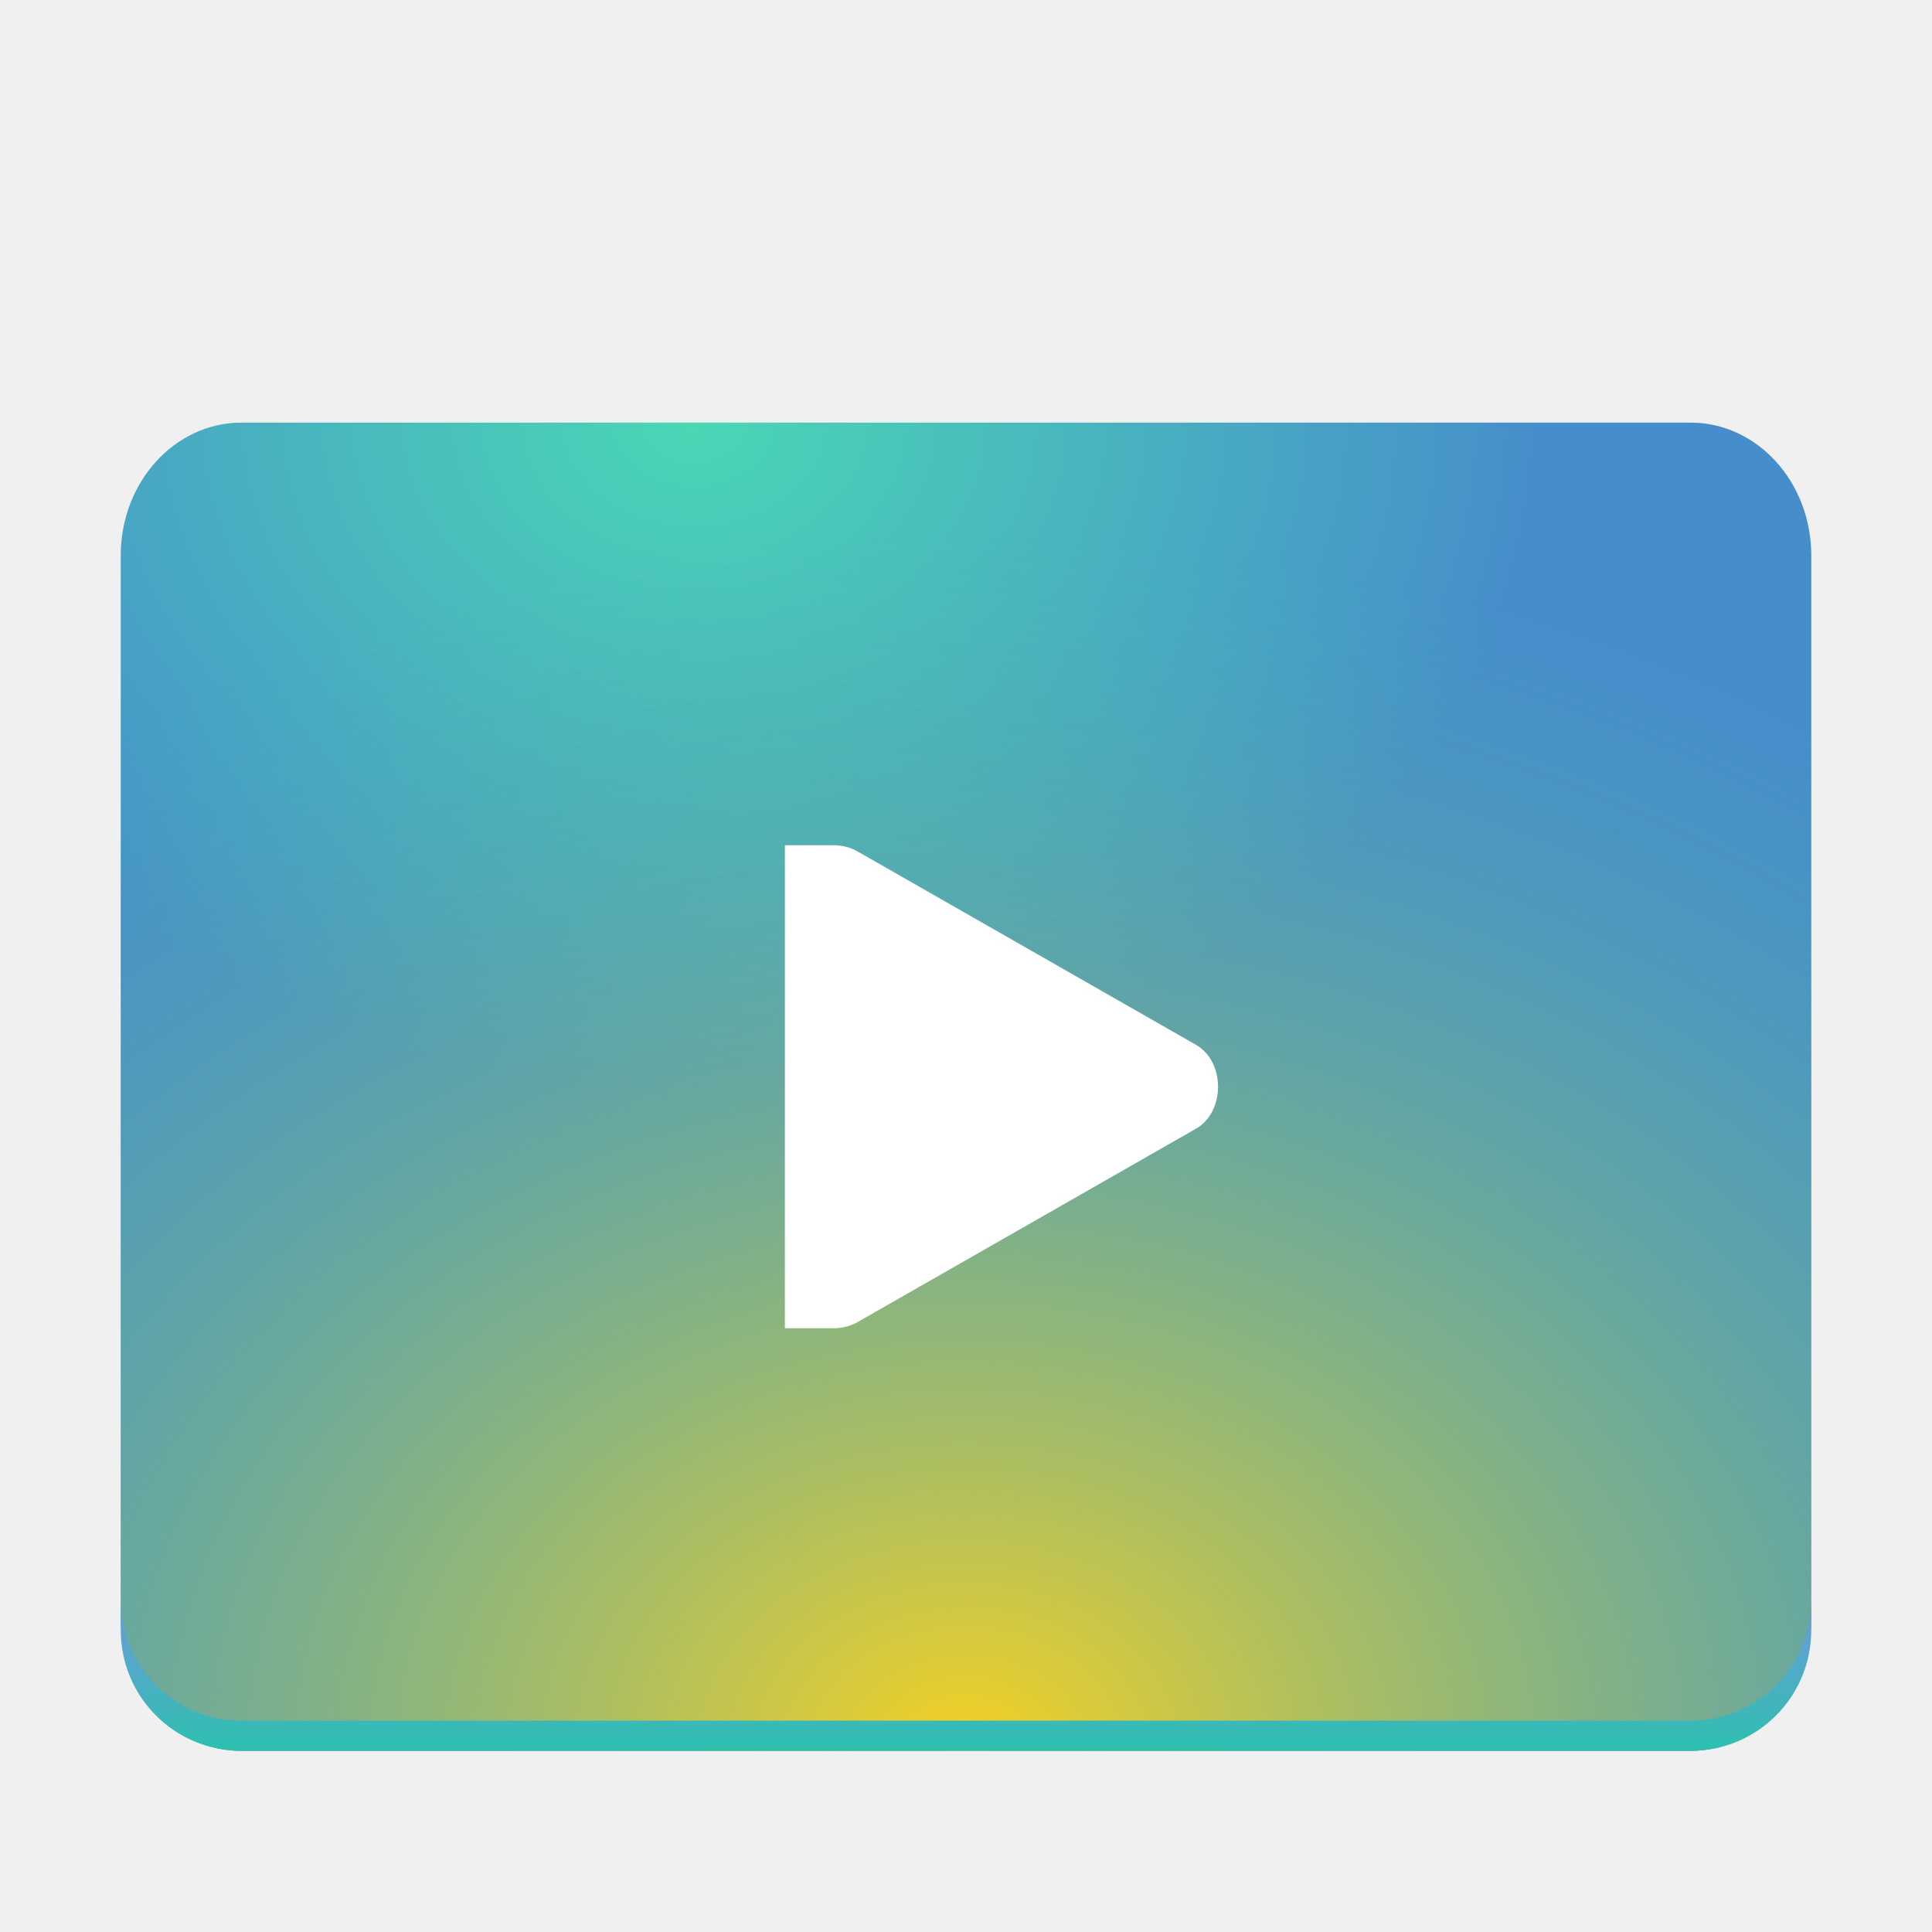
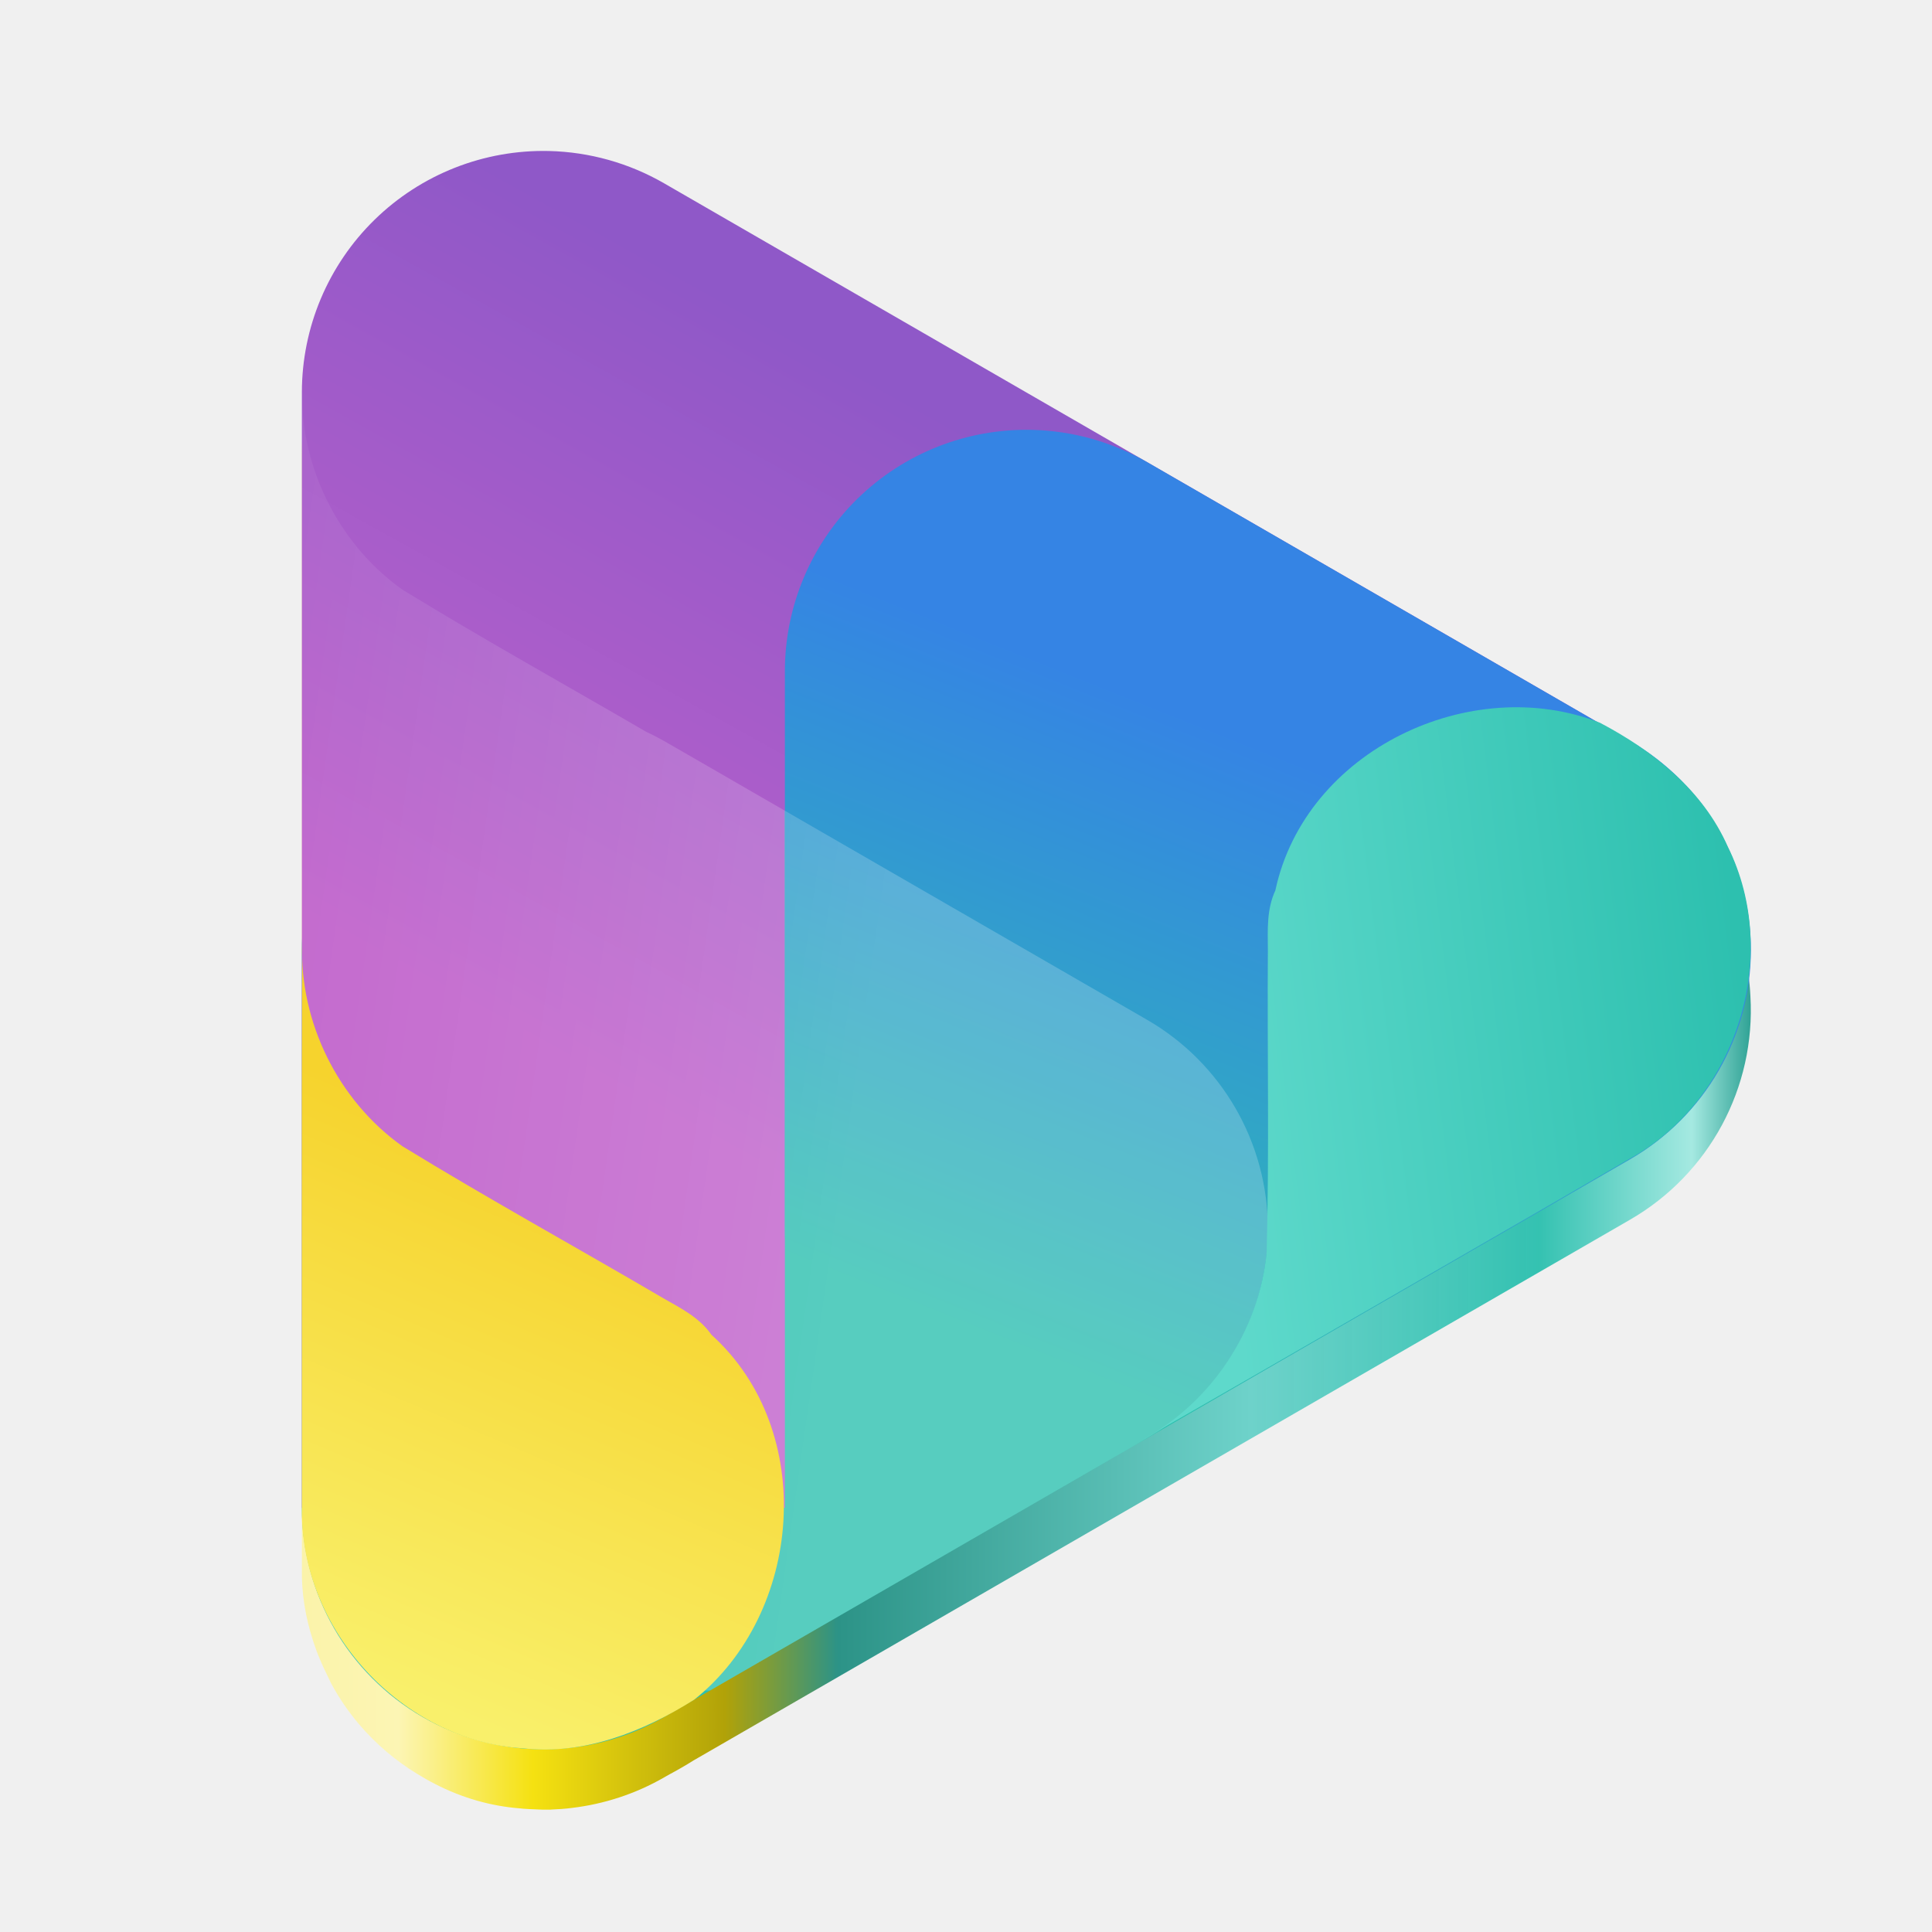
- <svg xmlns="http://www.w3.org/2000/svg" xmlns:xlink="http://www.w3.org/1999/xlink" viewBox="0 0 128 128" style="display:inline;enable-background:new" version="1.0" id="svg11300" height="128" width="128">
-   <defs id="defs3">
-     <linearGradient id="linearGradient1007">
-       <stop id="stop1003" offset="0" style="stop-color:#2dc0af;stop-opacity:1;" />
-       <stop id="stop1005" offset="1" style="stop-color:#61a1d2;stop-opacity:1" />
+ <svg xmlns="http://www.w3.org/2000/svg" xmlns:xlink="http://www.w3.org/1999/xlink" width="128px" height="128px" viewBox="0 0 128 128" version="1.1">
+   <defs>
+     <linearGradient id="linear0" gradientUnits="userSpaceOnUse" x1="62.816" y1="414.077" x2="158.563" y2="414.077" gradientTransform="matrix(1,0,0,1,-42.44285,-294.1812)">
+       <stop offset="0" style="stop-color:rgb(98.431%,95.294%,66.667%);stop-opacity:1;" />
+       <stop offset="0.063" style="stop-color:rgb(98.824%,96.078%,70.588%);stop-opacity:1;" />
+       <stop offset="0.156" style="stop-color:rgb(96.078%,88.235%,6.667%);stop-opacity:1;" />
+       <stop offset="0.289" style="stop-color:rgb(69.412%,63.529%,3.137%);stop-opacity:1;" />
+       <stop offset="0.367" style="stop-color:rgb(17.255%,57.647%,52.941%);stop-opacity:1;" />
+       <stop offset="0.653" style="stop-color:rgb(43.137%,82.353%,79.216%);stop-opacity:1;" />
+       <stop offset="0.852" style="stop-color:rgb(17.647%,75.294%,68.627%);stop-opacity:0.961;" />
+       <stop offset="0.958" style="stop-color:rgb(63.529%,91.373%,88.235%);stop-opacity:0.961;" />
+       <stop offset="1" style="stop-color:rgb(14.118%,61.569%,56.078%);stop-opacity:0.961;" />
    </linearGradient>
-     <linearGradient id="linearGradient6809-3">
-       <stop id="stop6805" offset="0" style="stop-color:#f6d123;stop-opacity:1" />
-       <stop id="stop6807" offset="1" style="stop-color:#2dc0af;stop-opacity:0.138" />
+     <linearGradient id="linear1" gradientUnits="userSpaceOnUse" x1="32" y1="239.25" x2="56" y2="196" gradientTransform="matrix(1,0,0,1,0,-172)">
+       <stop offset="0" style="stop-color:rgb(75.294%,38.039%,79.608%);stop-opacity:1;" />
+       <stop offset="1" style="stop-color:rgb(56.078%,34.51%,78.431%);stop-opacity:1;" />
    </linearGradient>
-     <linearGradient id="linearGradient6826">
-       <stop id="stop6822" offset="0" style="stop-color:#50dbb5;stop-opacity:1;" />
-       <stop id="stop6824" offset="1" style="stop-color:#4a86cf;stop-opacity:1" />
+     <linearGradient id="linear2" gradientUnits="userSpaceOnUse" x1="64" y1="260" x2="80" y2="220" gradientTransform="matrix(1,0,0,1,0,-172)">
+       <stop offset="0" style="stop-color:rgb(17.647%,75.294%,68.627%);stop-opacity:1;" />
+       <stop offset="1" style="stop-color:rgb(20.784%,51.765%,89.412%);stop-opacity:1;" />
    </linearGradient>
-     <radialGradient r="225" fy="-179.602" fx="184" cy="-179.602" cx="184" gradientTransform="matrix(0.25,0,0,0.1967778,-162.9949,200.7212)" gradientUnits="userSpaceOnUse" id="radialGradient439" xlink:href="#linearGradient6826" />
-     <radialGradient r="225" fy="267.602" fx="256" cy="267.602" cx="256" gradientTransform="matrix(0.4533333,0,0,0.3568237,-215.0483,157.8925)" gradientUnits="userSpaceOnUse" id="radialGradient441" xlink:href="#linearGradient6809-3" />
-     <linearGradient y2="172" x2="230" y1="204" x1="230" gradientTransform="matrix(0.25,0,0,0.25,-162.9949,202.3794)" gradientUnits="userSpaceOnUse" id="linearGradient443" xlink:href="#linearGradient1007" />
+     <filter id="alpha" filterUnits="objectBoundingBox" x="0%" y="0%" width="100%" height="100%">
+       <feColorMatrix type="matrix" in="SourceGraphic" values="0 0 0 0 1 0 0 0 0 1 0 0 0 0 1 0 0 0 1 0" />
+     </filter>
+     <mask id="mask0">
+       <g filter="url(#alpha)">
+         <rect x="0" y="0" width="128" height="128" style="fill:rgb(0%,0%,0%);fill-opacity:0.2;stroke:none;" />
+       </g>
+     </mask>
+     <linearGradient id="linear3" gradientUnits="userSpaceOnUse" x1="56" y1="252" x2="0" y2="244" gradientTransform="matrix(1,0,0,1,8,-156)">
+       <stop offset="0" style="stop-color:rgb(100%,100%,100%);stop-opacity:1;" />
+       <stop offset="1" style="stop-color:rgb(100%,100%,100%);stop-opacity:0;" />
+     </linearGradient>
+     <clipPath id="clip1">
+       <rect x="0" y="0" width="192" height="152" />
+     </clipPath>
+     <g id="surface5497" clip-path="url(#clip1)">
+       <path style=" stroke:none;fill-rule:evenodd;fill:url(#linear3);" d="M 28.016 42.629 C 27.977 54.738 28.012 66.844 28 78.949 C 28 78.977 28 79 28 79.023 L 28 115.898 C 28 121.617 31.051 126.898 36 129.758 C 40.949 132.613 47.051 132.613 52 129.758 L 84 111.281 C 88.949 108.422 92 103.141 92 97.426 C 92 91.707 88.949 86.426 84 83.566 L 52 65.094 C 51.617 64.879 51.227 64.676 50.824 64.492 C 45.434 61.352 39.973 58.324 34.656 55.062 C 30.676 52.234 28.172 47.504 28.016 42.629 Z M 28.016 42.629 " />
+     </g>
+     <linearGradient id="linear4" gradientUnits="userSpaceOnUse" x1="529.288" y1="441.731" x2="543.341" y2="408.599" gradientTransform="matrix(-0.5,-0.866025,0.866025,-0.5,-2.305103,745.5004)">
+       <stop offset="0" style="stop-color:rgb(17.647%,75.294%,68.627%);stop-opacity:1;" />
+       <stop offset="1" style="stop-color:rgb(36.863%,85.098%,79.608%);stop-opacity:1;" />
+     </linearGradient>
+     <linearGradient id="linear5" gradientUnits="userSpaceOnUse" x1="529.288" y1="441.731" x2="543.341" y2="408.599" gradientTransform="matrix(1,0,0,1,-504,-330)">
+       <stop offset="0" style="stop-color:rgb(97.647%,94.118%,41.961%);stop-opacity:1;" />
+       <stop offset="1" style="stop-color:rgb(96.471%,82.745%,17.647%);stop-opacity:1;" />
+     </linearGradient>
  </defs>
-   <g transform="translate(0,-172)" style="display:inline" id="layer1">
-     <g style="display:inline" id="layer9">
-       <g id="g437" transform="translate(162.9949,34.62058)" style="display:inline;enable-background:new">
-         <rect style="display:inline;opacity:1;vector-effect:none;fill:url(#radialGradient439);fill-opacity:1;stroke:none;stroke-width:0.524;stroke-linecap:butt;stroke-linejoin:bevel;stroke-miterlimit:4;stroke-dasharray:0.524, 1.049;stroke-dashoffset:0;stroke-opacity:0.949;marker:none;marker-start:none;marker-mid:none;marker-end:none;paint-order:normal;enable-background:new" id="rect429" width="112" height="88" x="-154.995" y="165.379" rx="8" ry="8.8" />
-         <rect ry="8.8" rx="8" y="165.379" x="-154.995" height="88" width="112" id="rect431" style="display:inline;opacity:1;vector-effect:none;fill:url(#radialGradient441);fill-opacity:1;stroke:none;stroke-width:0.524;stroke-linecap:butt;stroke-linejoin:bevel;stroke-miterlimit:4;stroke-dasharray:0.524, 1.049;stroke-dashoffset:0;stroke-opacity:0.949;marker:none;marker-start:none;marker-mid:none;marker-end:none;paint-order:normal;enable-background:new" />
-         <path style="color:#000000;font-style:normal;font-variant:normal;font-weight:normal;font-stretch:normal;font-size:medium;line-height:normal;font-family:'Bitstream Vera Sans';-inkscape-font-specification:'Bitstream Vera Sans';text-indent:0;text-align:start;text-decoration:none;text-decoration-line:none;letter-spacing:normal;word-spacing:normal;text-transform:none;writing-mode:lr-tb;direction:ltr;text-anchor:start;display:inline;overflow:visible;visibility:visible;fill:#ffffff;fill-opacity:1;fill-rule:nonzero;stroke:none;stroke-width:5.6;marker:none;enable-background:accumulate" d="m -110.995,193.38 v 32 h 2.9 0.3 c 0.56,0.003 1.113,-0.124 1.6,-0.4 l 22.4,-12.8 c 0.994,-0.55 1.5,-1.675 1.5,-2.8 0,-1.125 -0.506,-2.25 -1.5,-2.8 l -22.4,-12.8 c -0.487,-0.276 -1.04,-0.404 -1.6,-0.4 h -0.3 z" id="path433" />
-         <path id="path435" d="m -154.995,243.379 v 2 c 0,4.432 3.568,8 8,8 h 96 c 4.432,0 8,-3.568 8,-8 v -2 c 0,4.432 -3.568,8 -8,8 h -96 c -4.432,0 -8,-3.568 -8,-8 z" style="display:inline;opacity:1;vector-effect:none;fill:url(#linearGradient443);fill-opacity:1;stroke:none;stroke-width:0.5;stroke-linecap:butt;stroke-linejoin:bevel;stroke-miterlimit:4;stroke-dasharray:0.5, 1;stroke-dashoffset:0;stroke-opacity:0.949;marker:none;marker-start:none;marker-mid:none;marker-end:none;paint-order:normal;enable-background:new" />
-       </g>
-     </g>
+   <g id="surface5465">
+     <path style=" stroke:none;fill-rule:evenodd;fill:url(#linear0);" d="M 36.379 14.008 C 32.07 13.906 27.902 15.547 24.82 18.555 C 21.738 21.566 20 25.691 20 30 L 20 46.977 C 20 53.633 20.008 60.293 20 66.949 C 20 66.977 20 67 20 67.023 L 20 83.438 C 20 90.258 20.008 97.078 20 103.898 C 19.969 105.52 20.23 107.109 20.715 108.621 C 20.719 108.637 20.723 108.648 20.727 108.664 C 20.863 109.086 21.012 109.504 21.188 109.918 C 21.336 110.273 21.496 110.625 21.672 110.973 C 21.688 111.012 21.707 111.047 21.727 111.086 C 21.801 111.25 21.879 111.41 21.961 111.574 C 22.473 112.508 23.074 113.391 23.766 114.211 C 24.875 115.52 26.188 116.641 27.656 117.535 C 28.043 117.773 28.441 118 28.848 118.207 C 30.582 119.098 32.484 119.66 34.469 119.812 C 34.527 119.816 34.59 119.828 34.652 119.832 C 34.898 119.852 35.145 119.863 35.391 119.871 C 35.746 119.891 36.102 119.902 36.457 119.895 C 36.484 119.891 36.508 119.891 36.535 119.887 C 36.984 119.871 37.434 119.84 37.879 119.781 C 40.035 119.527 42.117 118.84 44 117.758 L 44.266 117.605 C 44.855 117.289 45.438 116.957 46 116.602 C 46 116.602 46 116.602 46.004 116.602 L 76 99.281 L 108 80.805 C 113.242 77.777 116.324 72.051 115.969 66.004 C 115.875 63.973 115.395 61.961 114.473 60.098 C 113.797 58.559 112.836 57.223 111.699 56.039 C 111.648 55.988 111.598 55.938 111.551 55.887 C 111.289 55.625 111.031 55.367 110.754 55.121 C 110.527 54.918 110.297 54.723 110.062 54.535 C 109.891 54.395 109.715 54.258 109.539 54.121 C 109.387 54.008 109.234 53.895 109.078 53.785 C 108.098 53.078 107.062 52.445 106 51.883 C 105.918 51.852 105.836 51.824 105.754 51.793 L 44 16.145 C 41.68 14.805 39.059 14.07 36.379 14.008 Z M 36.379 14.008 " />
+     <path style=" stroke:none;fill-rule:evenodd;fill:rgb(17.647%,75.294%,68.627%);fill-opacity:1;" d="M 36.375 46.953 C 32.07 46.855 27.902 48.496 24.82 51.504 C 21.738 54.516 20 58.641 20 62.949 L 20 99.898 C 20 105.617 23.051 110.898 28 113.758 C 32.949 116.613 39.051 116.613 44 113.758 L 76 95.281 C 80.949 92.422 84 87.141 84 81.426 C 84 75.707 80.949 70.426 76 67.566 L 44 49.094 C 41.68 47.754 39.059 47.02 36.375 46.953 Z M 36.375 46.953 " />
+     <path style=" stroke:none;fill-rule:evenodd;fill:url(#linear1);" d="M 36.375 10.004 C 32.07 9.906 27.902 11.543 24.82 14.555 C 21.738 17.566 20 21.691 20 26 L 20 99.898 L 52 99.898 L 52 53.711 L 92 76.805 L 108 49.094 L 44 12.145 C 41.68 10.805 39.059 10.07 36.375 10.004 Z M 36.375 10.004 " />
+     <path style=" stroke:none;fill-rule:evenodd;fill:url(#linear2);" d="M 68.375 28.48 C 64.07 28.379 59.902 30.02 56.82 33.031 C 53.738 36.039 52 40.168 52 44.473 L 52 81.426 C 52 87.141 55.051 92.422 60 95.281 C 64.953 98.137 71.051 98.137 76 95.281 L 108 76.805 C 112.949 73.949 116 68.668 116 62.949 C 116 57.234 112.949 51.953 108 49.094 L 76 30.617 C 73.68 29.277 71.059 28.543 68.375 28.48 Z M 68.375 28.48 " />
+     <use xlink:href="#surface5497" transform="matrix(1,0,0,1,-8,-16)" mask="url(#mask0)" />
+     <path style=" stroke:none;fill-rule:evenodd;fill:url(#linear4);" d="M 75.613 95.43 C 86.426 89.238 97.203 82.973 108 76.754 C 115.047 72.855 118.059 63.32 114.473 56.098 C 112.832 52.355 109.535 49.746 106 47.883 C 97.461 44.531 86.484 49.695 84.496 58.992 C 83.918 60.242 83.988 61.551 84 62.949 C 83.953 69.621 84.098 76.301 83.918 82.969 C 83.43 88.164 80.219 92.977 75.613 95.43 Z M 75.613 95.43 " />
+     <path style=" stroke:none;fill-rule:evenodd;fill:url(#linear5);" d="M 20.02 62.516 C 19.973 74.977 20.012 87.438 20 99.898 C 19.852 107.953 26.602 115.328 34.652 115.832 C 38.715 116.285 42.621 114.734 46 112.602 C 53.176 106.883 54.191 94.797 47.133 88.43 C 46.34 87.297 45.168 86.707 43.953 86.016 C 38.199 82.641 32.344 79.426 26.656 75.938 C 22.406 72.914 19.84 67.73 20.02 62.516 Z M 20.02 62.516 " />
  </g>
</svg>
